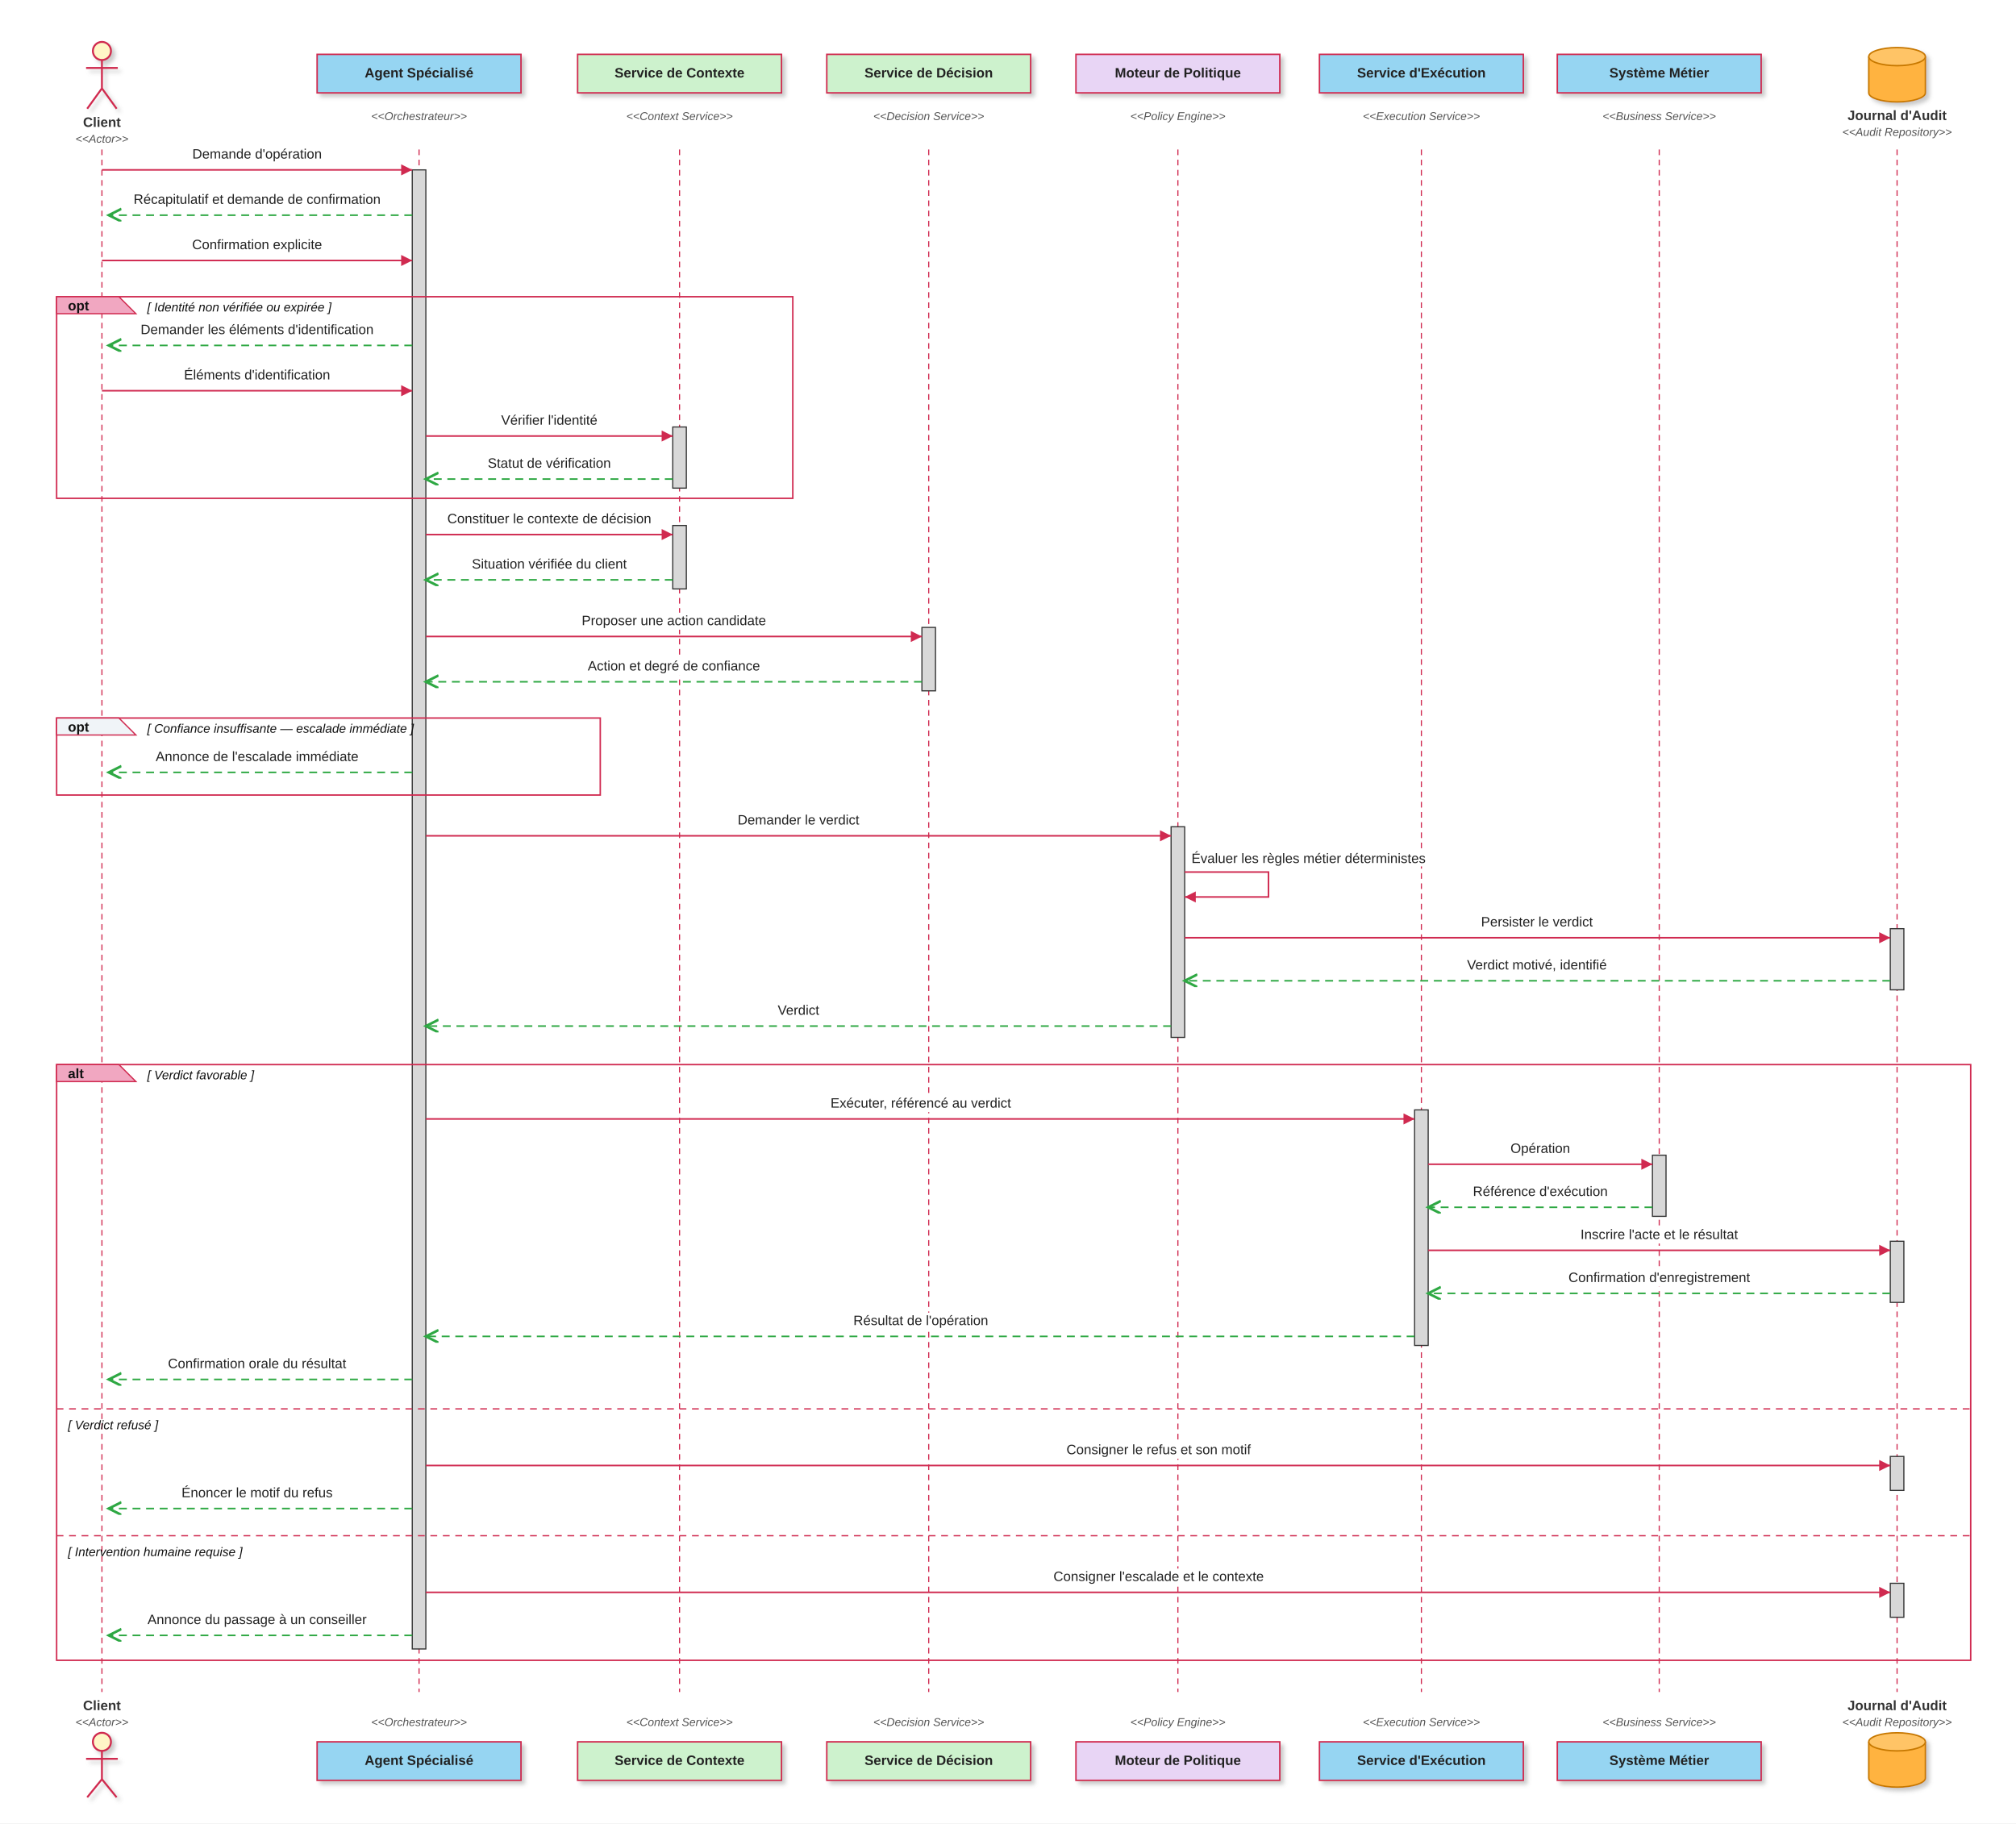
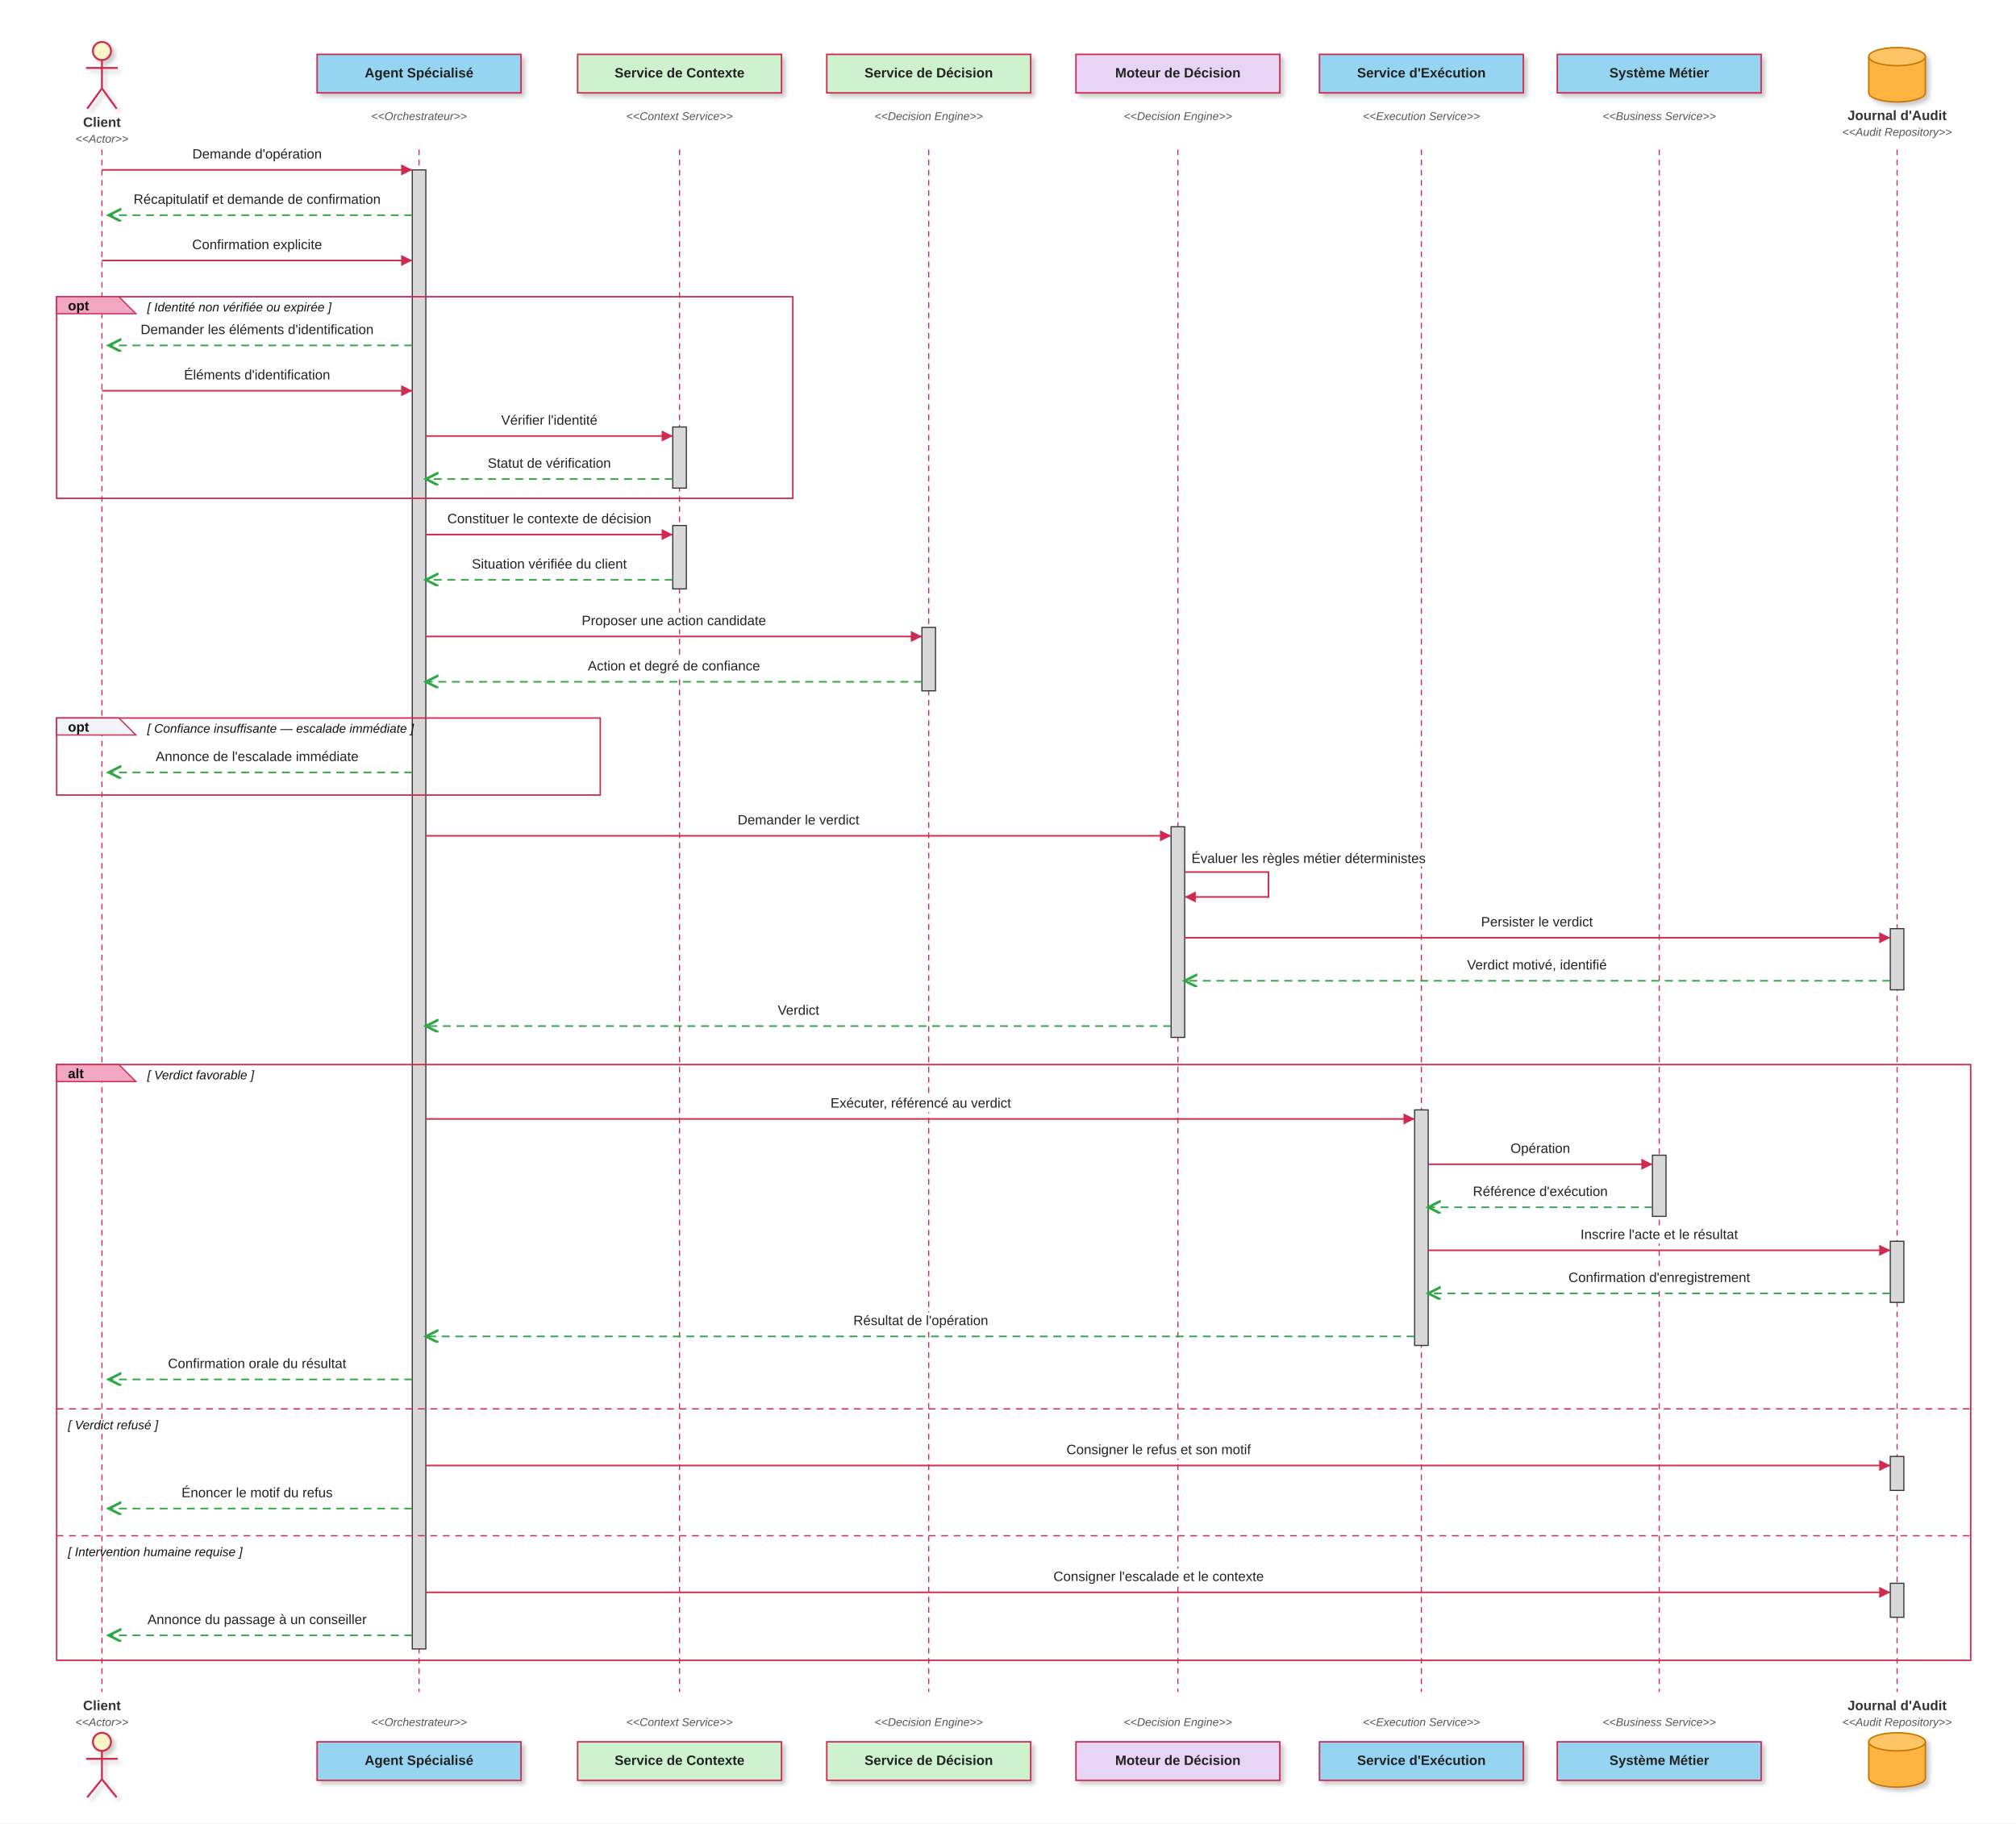
<svg xmlns="http://www.w3.org/2000/svg" width="1780" height="1610" viewBox="0 0 1780 1610">
  <rect width="1780" height="1610" fill="#FFFFFF" />
  <defs>
    <style>
text{font-family:Arial,Helvetica,sans-serif;}
.plab{font-size:12px;font-weight:bold;fill:#333333;text-anchor:middle;}
.pst{font-size:10px;font-style:italic;fill:#555555;text-anchor:middle;}
.bname{font-size:12px;font-weight:bold;fill:#222222;text-anchor:middle;dominant-baseline:middle;}
.mlab{font-size:12px;fill:#222222;text-anchor:middle;}
.mlabL{font-size:12px;fill:#222222;}
.fword{font-size:12px;font-weight:bold;fill:#111111;}
.fcond{font-size:11px;font-style:italic;fill:#111111;}
.bg{fill:#FFFFFF;}
.life{fill:none;stroke:#D02A50;stroke-width:1;stroke-dasharray:5,4;}
.act{fill:none;stroke:#D02A50;stroke-width:1.7;}
.pB{fill:#96D5F2;stroke:#D02A50;stroke-width:1.3;}
.pG{fill:#CDF2CD;stroke:#D02A50;stroke-width:1.3;}
.pL{fill:#E8D5F5;stroke:#D02A50;stroke-width:1.3;}
.dbbody{fill:#FFB340;stroke:#C77800;stroke-width:1.3;}
.dbtop{fill:#FFC466;stroke:#C77800;stroke-width:1.3;}
.actbar{fill:#d8d8d8;stroke:#333333;stroke-width:1;}
.msg{fill:none;stroke:#D02A50;stroke-width:1.4;}
.msgR{fill:none;stroke:#2EA843;stroke-width:1.4;stroke-dasharray:7,5;}
.frag{fill:none;stroke:#D02A50;stroke-width:1.3;}
.ftab{fill:#f1a7c1;stroke:#D02A50;stroke-width:1.1;}
.ftabN{fill:#F0F4F8;stroke:#D02A50;stroke-width:1.1;}
.sep{stroke:#D02A50;stroke-width:1.1;stroke-dasharray:6,5;}
</style>
    <filter id="ds" x="-30%" y="-30%" width="160%" height="160%">
      <feDropShadow dx="3" dy="3" stdDeviation="2" flood-color="#8A8A8A" flood-opacity="0.45" />
    </filter>
    <marker id="mM" markerWidth="9" markerHeight="9" refX="7" refY="3.5" orient="auto">
      <path d="M0 0 L7 3.5 L0 7 Z" fill="#D02A50" />
    </marker>
    <marker id="mGo" markerWidth="10" markerHeight="10" refX="8" refY="4" orient="auto">
      <path d="M0 0 L8 4 L0 8" fill="none" stroke="#2EA843" stroke-width="1.6" />
    </marker>
    <marker id="mSelf" markerWidth="9" markerHeight="9" refX="7" refY="3.5" orient="auto">
      <path d="M0 0 L7 3.5 L0 7 Z" fill="#D02A50" />
    </marker>
  </defs>
  <path d="M90 132 L90 1494" class="life" />
  <path d="M370 132 L370 1494" class="life" />
  <path d="M600 132 L600 1494" class="life" />
  <path d="M820 132 L820 1494" class="life" />
  <path d="M1040 132 L1040 1494" class="life" />
  <path d="M1255 132 L1255 1494" class="life" />
  <path d="M1465 132 L1465 1494" class="life" />
  <path d="M1675 132 L1675 1494" class="life" />
  <g class="act" filter="url(#ds)">
    <circle cx="90" cy="45" r="8" fill="#FFF6C7" />
    <path d="M90 53 L90 78" />
    <path d="M76 60 L104 60" />
    <path d="M90 78 L77 96" />
    <path d="M90 78 L103 96" />
  </g>
  <text x="90" y="112" class="plab">Client</text>
  <text x="90" y="126" class="pst">&lt;&lt;Actor&gt;&gt;</text>
  <rect x="280" y="48" width="180" height="34" class="pB" filter="url(#ds)" />
  <text x="370" y="65" class="bname">Agent Spécialisé</text>
  <text x="370" y="106" class="pst">&lt;&lt;Orchestrateur&gt;&gt;</text>
  <rect x="510" y="48" width="180" height="34" class="pG" filter="url(#ds)" />
  <text x="600" y="65" class="bname">Service de Contexte</text>
  <text x="600" y="106" class="pst">&lt;&lt;Context Service&gt;&gt;</text>
  <rect x="730" y="48" width="180" height="34" class="pG" filter="url(#ds)" />
  <text x="820" y="65" class="bname">Service de Décision</text>
-   <text x="820" y="106" class="pst">&lt;&lt;Decision Service&gt;&gt;</text>
+   <text x="820" y="106" class="pst">&lt;&lt;Decision Engine&gt;&gt;</text>
  <rect x="950" y="48" width="180" height="34" class="pL" filter="url(#ds)" />
-   <text x="1040" y="65" class="bname">Moteur de Politique</text>
-   <text x="1040" y="106" class="pst">&lt;&lt;Policy Engine&gt;&gt;</text>
+   <text x="1040" y="65" class="bname">Moteur de Décision</text>
+   <text x="1040" y="106" class="pst">&lt;&lt;Decision Engine&gt;&gt;</text>
  <rect x="1165" y="48" width="180" height="34" class="pB" filter="url(#ds)" />
  <text x="1255" y="65" class="bname">Service d'Exécution</text>
  <text x="1255" y="106" class="pst">&lt;&lt;Execution Service&gt;&gt;</text>
  <rect x="1375" y="48" width="180" height="34" class="pB" filter="url(#ds)" />
  <text x="1465" y="65" class="bname">Système Métier</text>
  <text x="1465" y="106" class="pst">&lt;&lt;Business Service&gt;&gt;</text>
  <g filter="url(#ds)">
    <path d="M1650 50 L1650 82 A25 8 0 0 0 1700 82 L1700 50" class="dbbody" />
    <ellipse cx="1675" cy="50" rx="25" ry="8" class="dbtop" />
  </g>
  <text x="1675" y="106" class="plab">Journal d'Audit</text>
  <text x="1675" y="120" class="pst">&lt;&lt;Audit Repository&gt;&gt;</text>
  <rect x="364" y="150" width="12" height="1306" class="actbar" />
  <rect x="594" y="377" width="12" height="54" class="actbar" />
  <rect x="594" y="464" width="12" height="56" class="actbar" />
  <rect x="814" y="554" width="12" height="56" class="actbar" />
  <rect x="1034" y="730" width="12" height="186" class="actbar" />
  <rect x="1249" y="980" width="12" height="208" class="actbar" />
  <rect x="1459" y="1020" width="12" height="54" class="actbar" />
  <rect x="1669" y="820" width="12" height="54" class="actbar" />
  <rect x="1669" y="1096" width="12" height="54" class="actbar" />
  <rect x="1669" y="1286" width="12" height="30" class="actbar" />
  <rect x="1669" y="1398" width="12" height="30" class="actbar" />
  <rect x="50" y="262" width="650" height="178" class="frag" />
  <path d="M50,262 L105,262 L120,277 L50,277 Z" class="ftab" />
  <text x="60" y="274" class="fword">opt</text>
  <text x="130" y="275" class="fcond">[ Identité non vérifiée ou expirée ]</text>
  <rect x="50" y="634" width="480" height="68" class="frag" />
  <path d="M50,634 L105,634 L120,649 L50,649 Z" class="ftabN" />
  <text x="60" y="646" class="fword">opt</text>
  <text x="130" y="647" class="fcond">[ Confiance insuffisante — escalade immédiate ]</text>
  <rect x="50" y="940" width="1690" height="526" class="frag" />
  <path d="M50,940 L105,940 L120,955 L50,955 Z" class="ftab" />
  <text x="60" y="952" class="fword">alt</text>
  <text x="130" y="953" class="fcond">[ Verdict favorable ]</text>
  <line x1="50" y1="1244" x2="1740" y2="1244" class="sep" />
  <text x="60" y="1262" class="fcond">[ Verdict refusé ]</text>
  <line x1="50" y1="1356" x2="1740" y2="1356" class="sep" />
  <text x="60" y="1374" class="fcond">[ Intervention humaine requise ]</text>
  <path d="M90 150 L364 150" class="msg" marker-end="url(#mM)" />
  <text x="227" y="140" class="mlab">Demande d'opération</text>
  <path d="M364 190 L96 190" class="msgR" marker-end="url(#mGo)" />
  <text x="227" y="180" class="mlab">Récapitulatif et demande de confirmation</text>
  <path d="M90 230 L364 230" class="msg" marker-end="url(#mM)" />
  <text x="227" y="220" class="mlab">Confirmation explicite</text>
  <path d="M364 305 L96 305" class="msgR" marker-end="url(#mGo)" />
  <text x="227" y="295" class="mlab">Demander les éléments d'identification</text>
  <path d="M90 345 L364 345" class="msg" marker-end="url(#mM)" />
  <text x="227" y="335" class="mlab">Éléments d'identification</text>
  <path d="M376 385 L594 385" class="msg" marker-end="url(#mM)" />
  <text x="485" y="375" class="mlab">Vérifier l'identité</text>
  <path d="M594 423 L376 423" class="msgR" marker-end="url(#mGo)" />
  <text x="485" y="413" class="mlab">Statut de vérification</text>
  <path d="M376 472 L594 472" class="msg" marker-end="url(#mM)" />
  <text x="485" y="462" class="mlab">Constituer le contexte de décision</text>
  <path d="M594 512 L376 512" class="msgR" marker-end="url(#mGo)" />
  <text x="485" y="502" class="mlab">Situation vérifiée du client</text>
  <path d="M376 562 L814 562" class="msg" marker-end="url(#mM)" />
  <rect x="502" y="541" width="186" height="15" class="bg" />
  <text x="595" y="552" class="mlab">Proposer une action candidate</text>
  <path d="M814 602 L376 602" class="msgR" marker-end="url(#mGo)" />
  <rect x="505" y="581" width="180" height="15" class="bg" />
  <text x="595" y="592" class="mlab">Action et degré de confiance</text>
  <path d="M364 682 L96 682" class="msgR" marker-end="url(#mGo)" />
  <text x="227" y="672" class="mlab">Annonce de l'escalade immédiate</text>
  <path d="M376 738 L1034 738" class="msg" marker-end="url(#mM)" />
  <text x="705" y="728" class="mlab">Demander le verdict</text>
  <path d="M1046,770 L1120,770 L1120,792 L1046,792" fill="none" stroke="#D02A50" stroke-width="1.4" marker-end="url(#mSelf)" />
  <rect x="1048" y="751" width="230" height="14" class="bg" />
  <text x="1052" y="762" class="mlabL">Évaluer les règles métier déterministes</text>
  <path d="M1046 828 L1669 828" class="msg" marker-end="url(#mM)" />
  <text x="1357" y="818" class="mlab">Persister le verdict</text>
  <path d="M1669 866 L1046 866" class="msgR" marker-end="url(#mGo)" />
  <text x="1357" y="856" class="mlab">Verdict motivé, identifié</text>
  <path d="M1034 906 L376 906" class="msgR" marker-end="url(#mGo)" />
  <text x="705" y="896" class="mlab">Verdict</text>
  <path d="M376 988 L1249 988" class="msg" marker-end="url(#mM)" />
  <rect x="718" y="967" width="190" height="15" class="bg" />
  <text x="813" y="978" class="mlab">Exécuter, référencé au verdict</text>
  <path d="M1261 1028 L1459 1028" class="msg" marker-end="url(#mM)" />
  <text x="1360" y="1018" class="mlab">Opération</text>
  <path d="M1459 1066 L1261 1066" class="msgR" marker-end="url(#mGo)" />
  <text x="1360" y="1056" class="mlab">Référence d'exécution</text>
  <path d="M1261 1104 L1669 1104" class="msg" marker-end="url(#mM)" />
  <rect x="1374" y="1083" width="182" height="15" class="bg" />
  <text x="1465" y="1094" class="mlab">Inscrire l'acte et le résultat</text>
  <path d="M1669 1142 L1261 1142" class="msgR" marker-end="url(#mGo)" />
  <rect x="1371" y="1121" width="188" height="15" class="bg" />
  <text x="1465" y="1132" class="mlab">Confirmation d'enregistrement</text>
  <path d="M1249 1180 L376 1180" class="msgR" marker-end="url(#mGo)" />
  <rect x="741" y="1159" width="144" height="15" class="bg" />
  <text x="813" y="1170" class="mlab">Résultat de l'opération</text>
  <path d="M364 1218 L96 1218" class="msgR" marker-end="url(#mGo)" />
  <text x="227" y="1208" class="mlab">Confirmation orale du résultat</text>
  <path d="M376 1294 L1669 1294" class="msg" marker-end="url(#mM)" />
  <rect x="923" y="1273" width="200" height="15" class="bg" />
  <text x="1023" y="1284" class="mlab">Consigner le refus et son motif</text>
  <path d="M364 1332 L96 1332" class="msgR" marker-end="url(#mGo)" />
  <text x="227" y="1322" class="mlab">Énoncer le motif du refus</text>
  <path d="M376 1406 L1669 1406" class="msg" marker-end="url(#mM)" />
  <rect x="910" y="1385" width="226" height="15" class="bg" />
  <text x="1023" y="1396" class="mlab">Consigner l'escalade et le contexte</text>
  <path d="M364 1444 L96 1444" class="msgR" marker-end="url(#mGo)" />
  <text x="227" y="1434" class="mlab">Annonce du passage à un conseiller</text>
  <text x="90" y="1510" class="plab">Client</text>
  <text x="90" y="1524" class="pst">&lt;&lt;Actor&gt;&gt;</text>
  <g class="act" filter="url(#ds)">
    <circle cx="90" cy="1538" r="8" fill="#FFF6C7" />
    <path d="M90 1546 L90 1571" />
    <path d="M76 1553 L104 1553" />
    <path d="M90 1571 L77 1587" />
    <path d="M90 1571 L103 1587" />
  </g>
  <text x="370" y="1524" class="pst">&lt;&lt;Orchestrateur&gt;&gt;</text>
  <rect x="280" y="1538" width="180" height="34" class="pB" filter="url(#ds)" />
  <text x="370" y="1555" class="bname">Agent Spécialisé</text>
  <text x="600" y="1524" class="pst">&lt;&lt;Context Service&gt;&gt;</text>
  <rect x="510" y="1538" width="180" height="34" class="pG" filter="url(#ds)" />
  <text x="600" y="1555" class="bname">Service de Contexte</text>
-   <text x="820" y="1524" class="pst">&lt;&lt;Decision Service&gt;&gt;</text>
+   <text x="820" y="1524" class="pst">&lt;&lt;Decision Engine&gt;&gt;</text>
  <rect x="730" y="1538" width="180" height="34" class="pG" filter="url(#ds)" />
  <text x="820" y="1555" class="bname">Service de Décision</text>
-   <text x="1040" y="1524" class="pst">&lt;&lt;Policy Engine&gt;&gt;</text>
+   <text x="1040" y="1524" class="pst">&lt;&lt;Decision Engine&gt;&gt;</text>
  <rect x="950" y="1538" width="180" height="34" class="pL" filter="url(#ds)" />
-   <text x="1040" y="1555" class="bname">Moteur de Politique</text>
+   <text x="1040" y="1555" class="bname">Moteur de Décision</text>
  <text x="1255" y="1524" class="pst">&lt;&lt;Execution Service&gt;&gt;</text>
  <rect x="1165" y="1538" width="180" height="34" class="pB" filter="url(#ds)" />
  <text x="1255" y="1555" class="bname">Service d'Exécution</text>
  <text x="1465" y="1524" class="pst">&lt;&lt;Business Service&gt;&gt;</text>
  <rect x="1375" y="1538" width="180" height="34" class="pB" filter="url(#ds)" />
  <text x="1465" y="1555" class="bname">Système Métier</text>
  <text x="1675" y="1510" class="plab">Journal d'Audit</text>
  <text x="1675" y="1524" class="pst">&lt;&lt;Audit Repository&gt;&gt;</text>
  <g filter="url(#ds)">
    <path d="M1650 1538 L1650 1570 A25 8 0 0 0 1700 1570 L1700 1538" class="dbbody" />
    <ellipse cx="1675" cy="1538" rx="25" ry="8" class="dbtop" />
  </g>
</svg>
